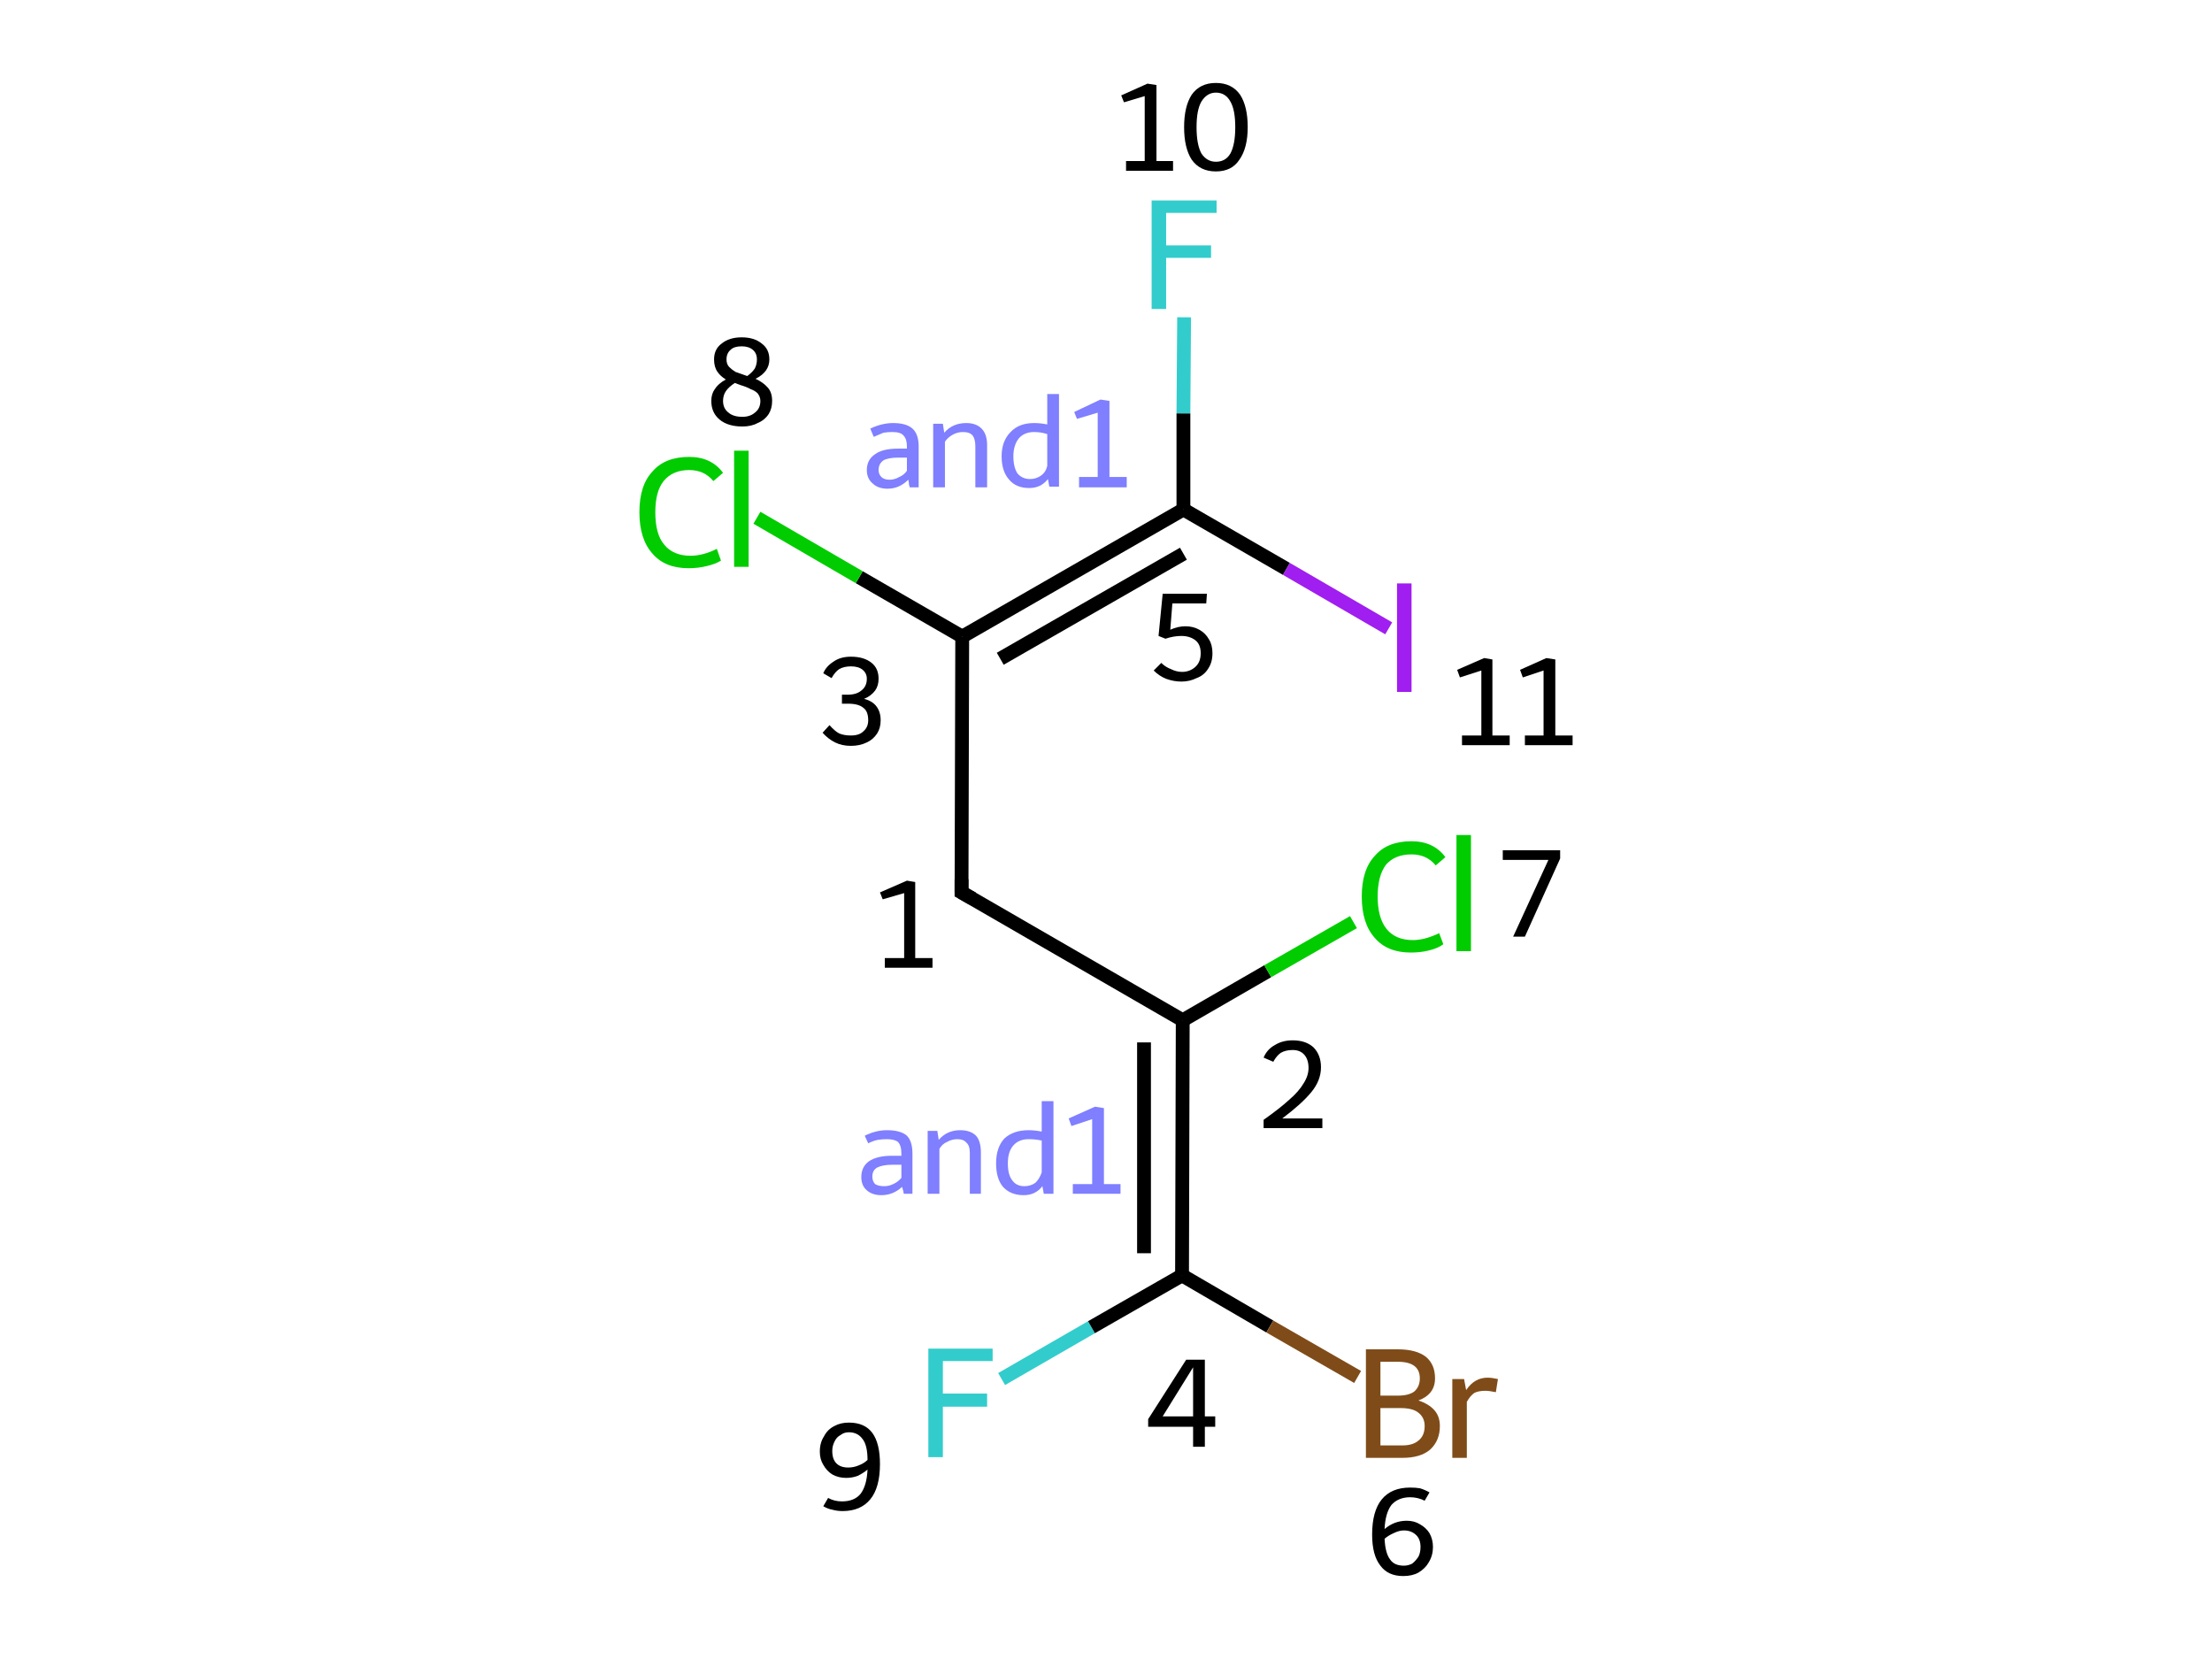
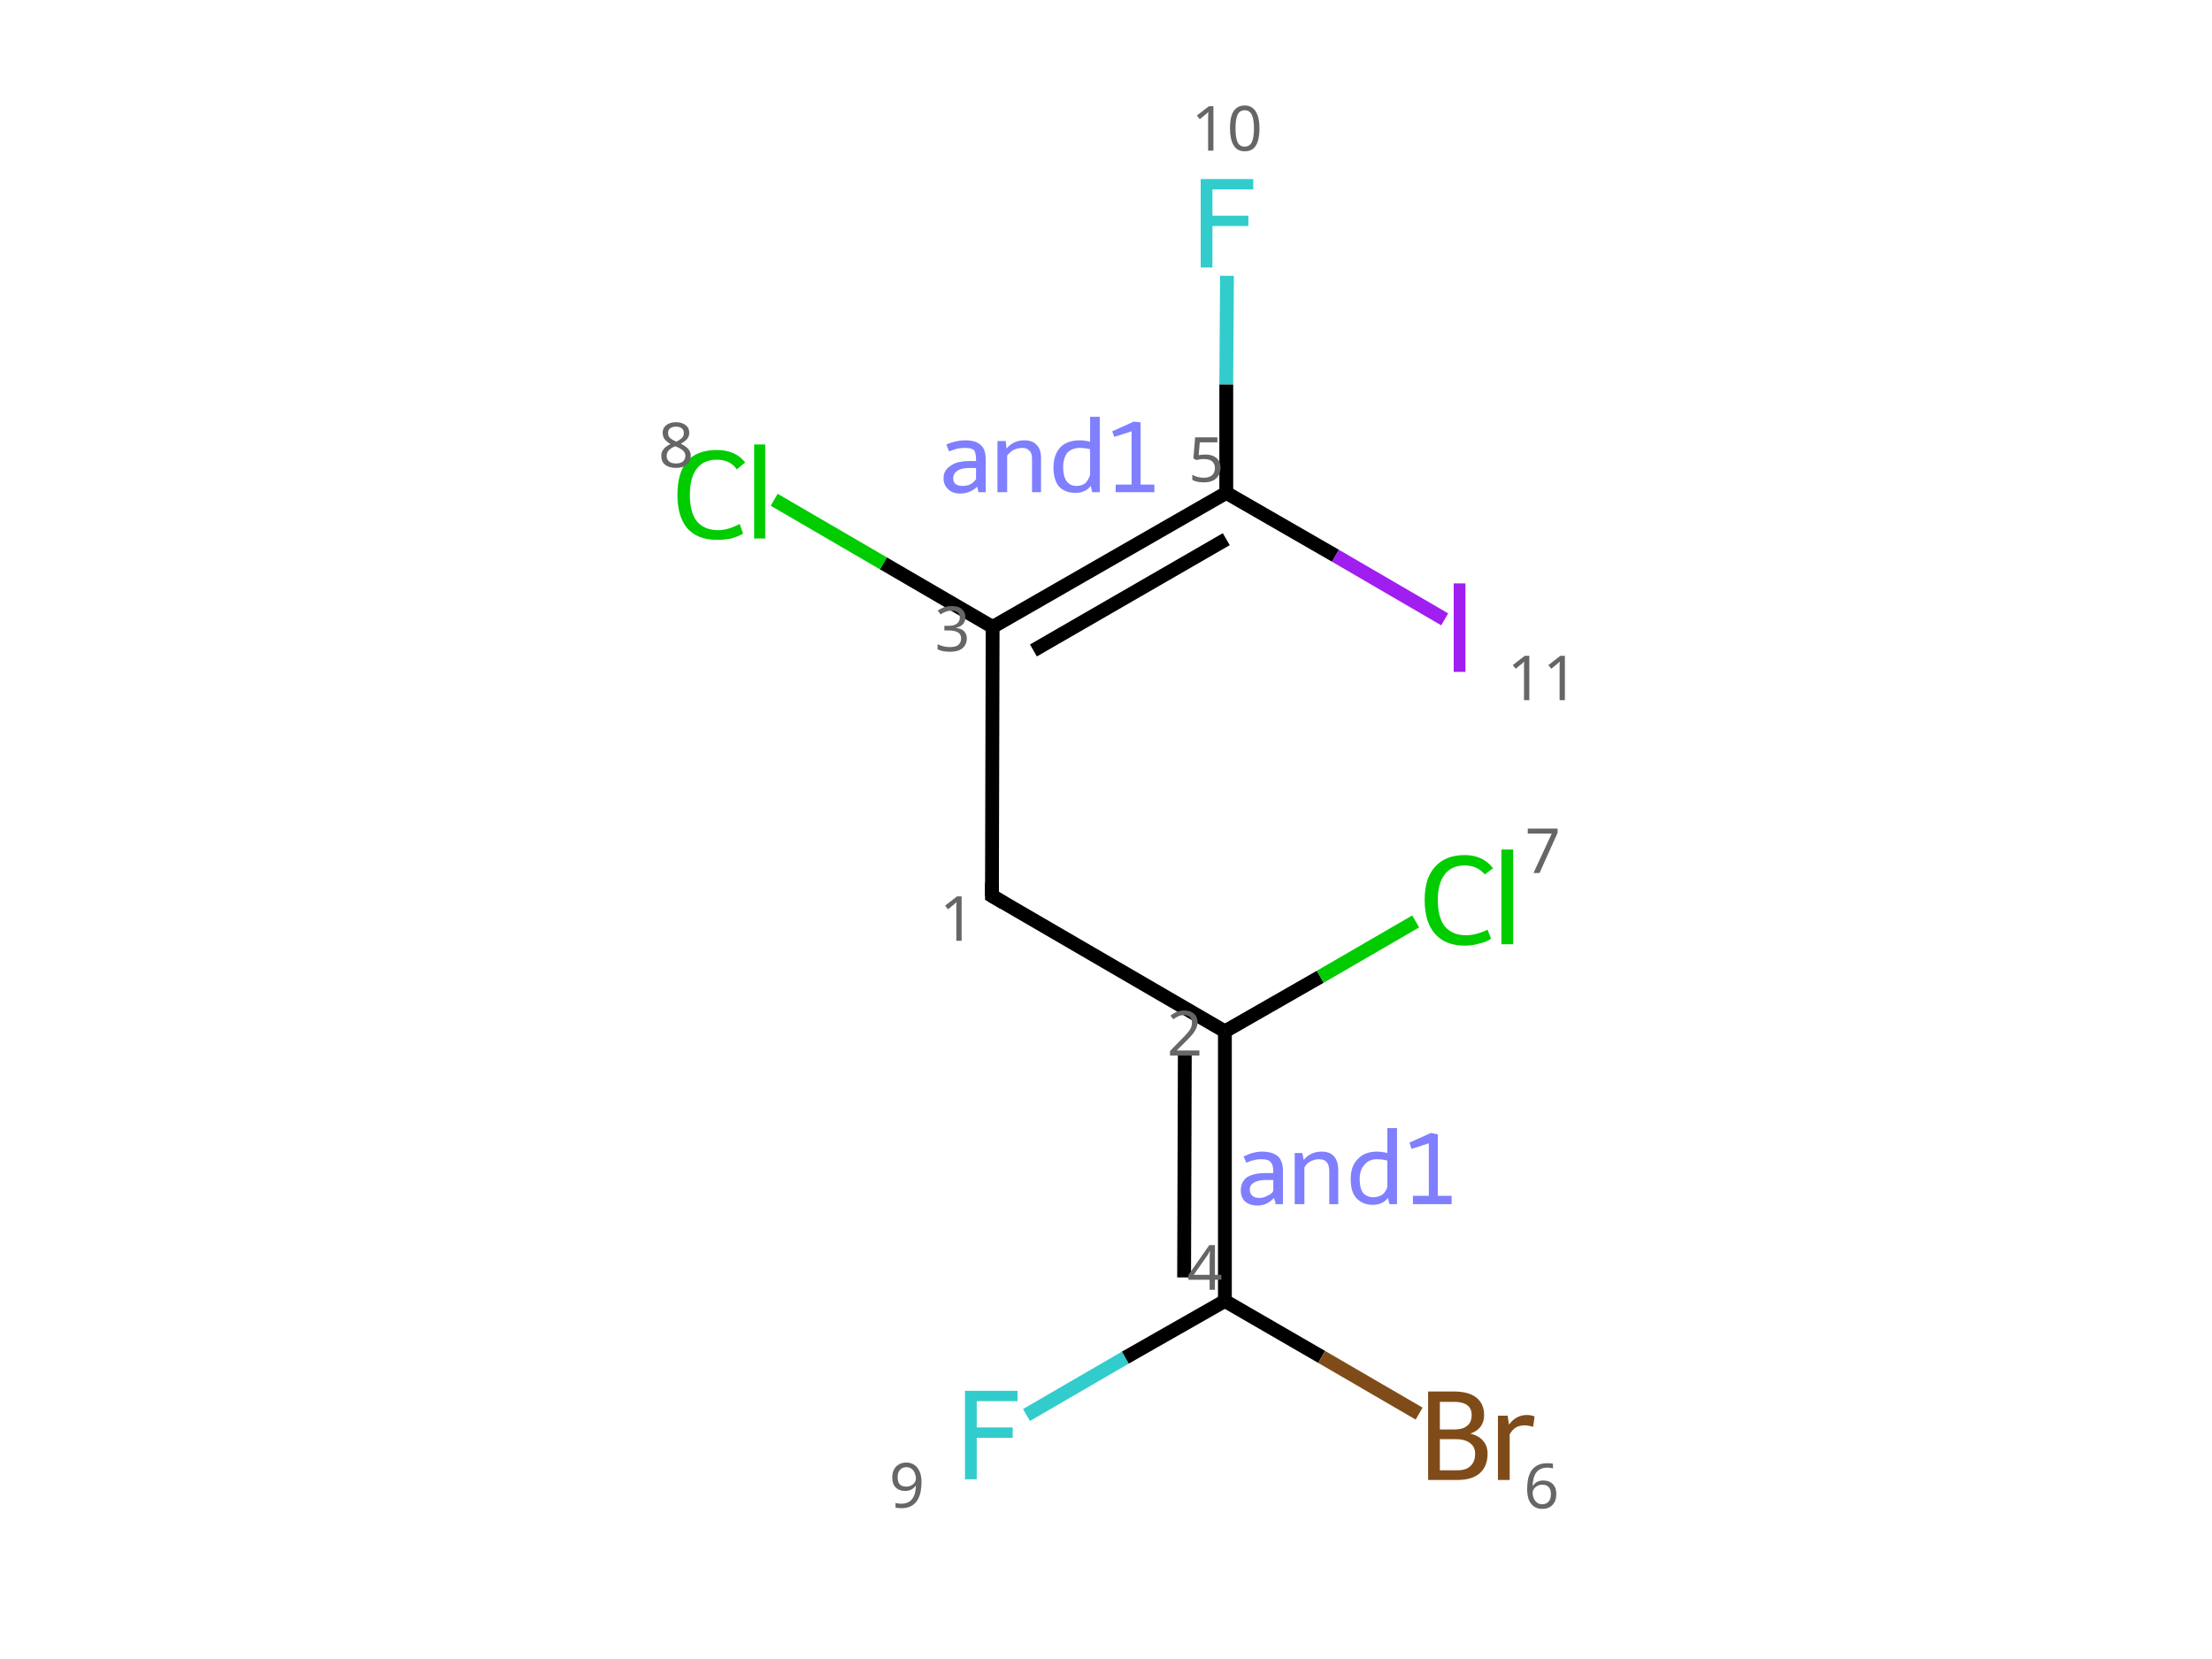
<svg xmlns="http://www.w3.org/2000/svg" version="1.1" baseProfile="full" xml:space="preserve" width="320px" height="240px" viewBox="0 0 320 240">
-   <path class="bond-0 atom-0 atom-1" d="M 144.9,199.5 L 157.9,192.0" style="fill:none;fill-rule:evenodd;stroke:#33CCCC;stroke-width:2.0px;stroke-linecap:butt;stroke-linejoin:miter;stroke-opacity:1" />
-   <path class="bond-0 atom-0 atom-1" d="M 157.9,192.0 L 171.0,184.5" style="fill:none;fill-rule:evenodd;stroke:#000000;stroke-width:2.0px;stroke-linecap:butt;stroke-linejoin:miter;stroke-opacity:1" />
-   <path class="bond-1 atom-1 atom-2" d="M 171.0,184.5 L 183.7,191.9" style="fill:none;fill-rule:evenodd;stroke:#000000;stroke-width:2.0px;stroke-linecap:butt;stroke-linejoin:miter;stroke-opacity:1" />
-   <path class="bond-1 atom-1 atom-2" d="M 183.7,191.9 L 196.4,199.2" style="fill:none;fill-rule:evenodd;stroke:#7F4C19;stroke-width:2.0px;stroke-linecap:butt;stroke-linejoin:miter;stroke-opacity:1" />
-   <path class="bond-2 atom-1 atom-3" d="M 171.0,184.5 L 171.1,147.6" style="fill:none;fill-rule:evenodd;stroke:#000000;stroke-width:2.0px;stroke-linecap:butt;stroke-linejoin:miter;stroke-opacity:1" />
-   <path class="bond-2 atom-1 atom-3" d="M 165.5,181.3 L 165.5,150.8" style="fill:none;fill-rule:evenodd;stroke:#000000;stroke-width:2.0px;stroke-linecap:butt;stroke-linejoin:miter;stroke-opacity:1" />
-   <path class="bond-3 atom-3 atom-4" d="M 171.1,147.6 L 183.4,140.5" style="fill:none;fill-rule:evenodd;stroke:#000000;stroke-width:2.0px;stroke-linecap:butt;stroke-linejoin:miter;stroke-opacity:1" />
-   <path class="bond-3 atom-3 atom-4" d="M 183.4,140.5 L 195.8,133.4" style="fill:none;fill-rule:evenodd;stroke:#00CC00;stroke-width:2.0px;stroke-linecap:butt;stroke-linejoin:miter;stroke-opacity:1" />
-   <path class="bond-4 atom-3 atom-5" d="M 171.1,147.6 L 139.1,129.1" style="fill:none;fill-rule:evenodd;stroke:#000000;stroke-width:2.0px;stroke-linecap:butt;stroke-linejoin:miter;stroke-opacity:1" />
-   <path class="bond-5 atom-5 atom-6" d="M 139.1,129.1 L 139.2,92.1" style="fill:none;fill-rule:evenodd;stroke:#000000;stroke-width:2.0px;stroke-linecap:butt;stroke-linejoin:miter;stroke-opacity:1" />
-   <path class="bond-6 atom-6 atom-7" d="M 139.2,92.1 L 124.3,83.5" style="fill:none;fill-rule:evenodd;stroke:#000000;stroke-width:2.0px;stroke-linecap:butt;stroke-linejoin:miter;stroke-opacity:1" />
-   <path class="bond-6 atom-6 atom-7" d="M 124.3,83.5 L 109.5,74.9" style="fill:none;fill-rule:evenodd;stroke:#00CC00;stroke-width:2.0px;stroke-linecap:butt;stroke-linejoin:miter;stroke-opacity:1" />
-   <path class="bond-7 atom-6 atom-8" d="M 139.2,92.1 L 171.2,73.7" style="fill:none;fill-rule:evenodd;stroke:#000000;stroke-width:2.0px;stroke-linecap:butt;stroke-linejoin:miter;stroke-opacity:1" />
-   <path class="bond-7 atom-6 atom-8" d="M 144.7,95.3 L 171.2,80.1" style="fill:none;fill-rule:evenodd;stroke:#000000;stroke-width:2.0px;stroke-linecap:butt;stroke-linejoin:miter;stroke-opacity:1" />
-   <path class="bond-8 atom-8 atom-9" d="M 171.2,73.7 L 186.1,82.3" style="fill:none;fill-rule:evenodd;stroke:#000000;stroke-width:2.0px;stroke-linecap:butt;stroke-linejoin:miter;stroke-opacity:1" />
-   <path class="bond-8 atom-8 atom-9" d="M 186.1,82.3 L 200.9,90.9" style="fill:none;fill-rule:evenodd;stroke:#A01EEF;stroke-width:2.0px;stroke-linecap:butt;stroke-linejoin:miter;stroke-opacity:1" />
-   <path class="bond-9 atom-8 atom-10" d="M 171.2,73.7 L 171.2,59.8" style="fill:none;fill-rule:evenodd;stroke:#000000;stroke-width:2.0px;stroke-linecap:butt;stroke-linejoin:miter;stroke-opacity:1" />
-   <path class="bond-9 atom-8 atom-10" d="M 171.2,59.8 L 171.3,45.9" style="fill:none;fill-rule:evenodd;stroke:#33CCCC;stroke-width:2.0px;stroke-linecap:butt;stroke-linejoin:miter;stroke-opacity:1" />
-   <path d="M 140.7,130.0 L 139.1,129.1 L 139.1,127.2" style="fill:none;stroke:#000000;stroke-width:2.0px;stroke-linecap:butt;stroke-linejoin:miter;stroke-miterlimit:10;stroke-opacity:1;" />
-   <path class="atom-0" d="M 134.3 195.1 L 143.6 195.1 L 143.6 196.9 L 136.4 196.9 L 136.4 201.6 L 142.8 201.6 L 142.8 203.5 L 136.4 203.5 L 136.4 210.8 L 134.3 210.8 L 134.3 195.1 " fill="#33CCCC" />
-   <path class="atom-2" d="M 205.2 202.6 Q 206.7 203.1, 207.5 204.0 Q 208.3 204.9, 208.3 206.3 Q 208.3 208.4, 206.9 209.7 Q 205.5 210.9, 202.9 210.9 L 197.6 210.9 L 197.6 195.2 L 202.2 195.2 Q 204.9 195.2, 206.3 196.3 Q 207.6 197.4, 207.6 199.4 Q 207.6 201.7, 205.2 202.6 M 199.7 197.0 L 199.7 201.9 L 202.2 201.9 Q 203.8 201.9, 204.6 201.3 Q 205.4 200.6, 205.4 199.4 Q 205.4 197.0, 202.2 197.0 L 199.7 197.0 M 202.9 209.1 Q 204.4 209.1, 205.2 208.4 Q 206.1 207.7, 206.1 206.3 Q 206.1 205.0, 205.1 204.3 Q 204.3 203.7, 202.6 203.7 L 199.7 203.7 L 199.7 209.1 L 202.9 209.1 " fill="#7F4C19" />
-   <path class="atom-2" d="M 211.8 199.5 L 212.1 201.1 Q 213.3 199.3, 215.2 199.3 Q 215.8 199.3, 216.7 199.5 L 216.4 201.4 Q 215.4 201.2, 214.9 201.2 Q 213.9 201.2, 213.3 201.5 Q 212.7 201.9, 212.2 202.8 L 212.2 210.9 L 210.1 210.9 L 210.1 199.5 L 211.8 199.5 " fill="#7F4C19" />
-   <path class="atom-4" d="M 197.0 129.7 Q 197.0 125.8, 198.9 123.8 Q 200.7 121.7, 204.2 121.7 Q 207.4 121.7, 209.1 124.0 L 207.7 125.2 Q 206.4 123.6, 204.2 123.6 Q 201.8 123.6, 200.5 125.1 Q 199.3 126.7, 199.3 129.7 Q 199.3 132.8, 200.6 134.4 Q 201.9 136.0, 204.4 136.0 Q 206.1 136.0, 208.2 135.0 L 208.8 136.6 Q 208.0 137.2, 206.7 137.5 Q 205.5 137.8, 204.1 137.8 Q 200.7 137.8, 198.9 135.7 Q 197.0 133.6, 197.0 129.7 " fill="#00CC00" />
-   <path class="atom-4" d="M 210.7 120.8 L 212.8 120.8 L 212.8 137.6 L 210.7 137.6 L 210.7 120.8 " fill="#00CC00" />
-   <path class="atom-7" d="M 92.5 74.1 Q 92.5 70.2, 94.4 68.2 Q 96.2 66.1, 99.7 66.1 Q 102.9 66.1, 104.6 68.4 L 103.2 69.6 Q 101.9 68.0, 99.7 68.0 Q 97.3 68.0, 96.0 69.6 Q 94.8 71.1, 94.8 74.1 Q 94.8 77.3, 96.1 78.8 Q 97.4 80.4, 99.9 80.4 Q 101.7 80.4, 103.7 79.4 L 104.3 81.1 Q 103.5 81.6, 102.2 81.9 Q 101.0 82.2, 99.6 82.2 Q 96.2 82.2, 94.4 80.1 Q 92.5 78.0, 92.5 74.1 " fill="#00CC00" />
-   <path class="atom-7" d="M 106.2 65.2 L 108.3 65.2 L 108.3 82.0 L 106.2 82.0 L 106.2 65.2 " fill="#00CC00" />
-   <path class="atom-9" d="M 202.1 84.4 L 204.2 84.4 L 204.2 100.1 L 202.1 100.1 L 202.1 84.4 " fill="#A01EEF" />
-   <path class="atom-10" d="M 166.6 29.0 L 176.0 29.0 L 176.0 30.8 L 168.7 30.8 L 168.7 35.5 L 175.2 35.5 L 175.2 37.3 L 168.7 37.3 L 168.7 44.7 L 166.6 44.7 L 166.6 29.0 " fill="#33CCCC" />
-   <path class="note" d="M 122.8 205.8 Q 125.1 205.8, 126.2 207.3 Q 127.3 208.8, 127.3 211.8 Q 127.3 215.2, 125.9 216.9 Q 124.5 218.6, 121.9 218.6 Q 121.1 218.6, 120.4 218.4 Q 119.8 218.3, 119.1 217.9 L 119.8 216.7 Q 120.7 217.2, 121.8 217.2 Q 123.6 217.2, 124.5 216.1 Q 125.4 214.9, 125.5 212.6 Q 124.9 213.1, 124.1 213.5 Q 123.3 213.8, 122.4 213.8 Q 121.3 213.8, 120.4 213.3 Q 119.6 212.8, 119.1 211.9 Q 118.6 211.1, 118.6 210.0 Q 118.6 208.7, 119.2 207.8 Q 119.7 206.8, 120.7 206.3 Q 121.6 205.8, 122.8 205.8 M 120.4 209.9 Q 120.4 211.1, 121.0 211.7 Q 121.6 212.3, 122.7 212.3 Q 123.5 212.3, 124.2 212.0 Q 125.0 211.7, 125.5 211.2 Q 125.5 209.1, 124.8 208.2 Q 124.1 207.2, 122.8 207.2 Q 122.1 207.2, 121.6 207.6 Q 121.0 207.9, 120.7 208.6 Q 120.4 209.2, 120.4 209.9 " fill="#000000" />
-   <path class="note" d="M 174.3 204.9 L 175.8 204.9 L 175.8 206.4 L 174.3 206.4 L 174.3 209.3 L 172.6 209.3 L 172.6 206.4 L 166.1 206.4 L 166.1 205.3 L 171.6 196.7 L 174.3 196.7 L 174.3 204.9 M 168.2 204.9 L 172.6 204.9 L 172.6 197.8 L 168.2 204.9 " fill="#000000" />
-   <path class="note" d="M 203.5 220.0 Q 204.6 220.0, 205.4 220.5 Q 206.3 221.0, 206.8 221.8 Q 207.3 222.7, 207.3 223.8 Q 207.3 225.0, 206.7 226.0 Q 206.2 226.9, 205.2 227.5 Q 204.3 228.0, 203.0 228.0 Q 200.8 228.0, 199.7 226.5 Q 198.5 225.0, 198.5 222.0 Q 198.5 218.6, 199.9 216.9 Q 201.3 215.2, 204.0 215.2 Q 204.8 215.2, 205.4 215.3 Q 206.1 215.5, 206.8 215.9 L 206.1 217.1 Q 205.1 216.6, 204.0 216.6 Q 202.3 216.6, 201.3 217.7 Q 200.4 218.9, 200.3 221.2 Q 201.0 220.6, 201.8 220.3 Q 202.6 220.0, 203.5 220.0 M 203.1 226.5 Q 203.7 226.5, 204.3 226.2 Q 204.8 225.8, 205.2 225.2 Q 205.5 224.6, 205.5 223.8 Q 205.5 222.7, 204.9 222.1 Q 204.2 221.4, 203.1 221.4 Q 202.4 221.4, 201.6 221.8 Q 200.9 222.1, 200.3 222.6 Q 200.4 224.7, 201.1 225.6 Q 201.7 226.5, 203.1 226.5 " fill="#000000" />
-   <path class="note" d="M 182.8 153.0 Q 183.3 151.8, 184.4 151.2 Q 185.5 150.5, 187.0 150.5 Q 188.9 150.5, 190.0 151.5 Q 191.1 152.6, 191.1 154.4 Q 191.1 156.3, 189.7 158.0 Q 188.3 159.7, 185.5 161.8 L 191.3 161.8 L 191.3 163.2 L 182.8 163.2 L 182.8 162.0 Q 185.2 160.3, 186.5 159.1 Q 187.9 157.9, 188.6 156.7 Q 189.3 155.6, 189.3 154.5 Q 189.3 153.3, 188.7 152.6 Q 188.1 151.9, 187.0 151.9 Q 186.0 151.9, 185.3 152.3 Q 184.7 152.7, 184.2 153.6 L 182.8 153.0 " fill="#000000" />
-   <path class="note" d="M 224.0 124.4 L 217.4 124.4 L 217.4 123.0 L 225.7 123.0 L 225.7 124.2 L 220.6 135.5 L 218.9 135.5 L 224.0 124.4 " fill="#000000" />
-   <path class="note" d="M 128.0 138.6 L 130.8 138.6 L 130.8 129.2 L 127.7 130.1 L 127.3 129.1 L 131.2 127.4 L 132.4 127.6 L 132.4 138.6 L 134.9 138.6 L 134.9 140.0 L 128.0 140.0 L 128.0 138.6 " fill="#000000" />
-   <path class="note" d="M 125.0 101.1 Q 126.2 101.4, 126.8 102.2 Q 127.4 103.0, 127.4 104.2 Q 127.4 105.3, 126.9 106.1 Q 126.3 107.0, 125.4 107.4 Q 124.4 107.9, 123.1 107.9 Q 121.8 107.9, 120.8 107.4 Q 119.8 106.9, 119.0 106.0 L 120.0 104.9 Q 120.8 105.8, 121.4 106.1 Q 122.1 106.4, 123.1 106.4 Q 124.3 106.4, 124.9 105.8 Q 125.6 105.2, 125.6 104.2 Q 125.6 102.9, 124.9 102.4 Q 124.2 101.8, 122.7 101.8 L 121.8 101.8 L 121.8 100.5 L 122.6 100.5 Q 123.9 100.5, 124.6 99.9 Q 125.4 99.3, 125.4 98.2 Q 125.4 97.4, 124.8 96.9 Q 124.2 96.4, 123.1 96.4 Q 122.1 96.4, 121.4 96.8 Q 120.8 97.2, 120.3 98.1 L 119.1 97.4 Q 119.5 96.4, 120.6 95.7 Q 121.6 95.0, 123.1 95.0 Q 125.0 95.0, 126.1 95.9 Q 127.1 96.7, 127.1 98.2 Q 127.1 99.2, 126.6 99.9 Q 126.0 100.7, 125.0 101.1 " fill="#000000" />
-   <path class="note" d="M 109.3 54.8 Q 110.4 55.3, 111.1 56.1 Q 111.7 56.8, 111.7 58.0 Q 111.7 59.1, 111.2 59.9 Q 110.6 60.8, 109.6 61.2 Q 108.7 61.7, 107.4 61.7 Q 105.3 61.7, 104.1 60.7 Q 102.9 59.7, 102.9 58.0 Q 102.9 57.0, 103.4 56.3 Q 103.9 55.5, 105.0 54.9 Q 104.2 54.4, 103.8 53.8 Q 103.3 53.1, 103.3 52.0 Q 103.3 50.5, 104.4 49.7 Q 105.5 48.8, 107.3 48.8 Q 109.1 48.8, 110.2 49.7 Q 111.3 50.5, 111.3 52.0 Q 111.3 52.9, 110.8 53.6 Q 110.3 54.3, 109.3 54.8 M 107.3 50.1 Q 106.2 50.1, 105.7 50.6 Q 105.1 51.1, 105.1 52.0 Q 105.1 52.7, 105.5 53.1 Q 105.9 53.5, 106.4 53.8 Q 107.0 54.0, 108.1 54.4 Q 108.8 53.9, 109.2 53.3 Q 109.5 52.7, 109.5 52.0 Q 109.5 51.1, 108.9 50.6 Q 108.3 50.1, 107.3 50.1 M 107.4 60.3 Q 108.5 60.3, 109.2 59.7 Q 110.0 59.1, 110.0 58.0 Q 110.0 57.4, 109.6 56.9 Q 109.2 56.5, 108.6 56.3 Q 108.1 56.0, 107.1 55.7 L 106.3 55.4 Q 105.4 56.0, 105.0 56.6 Q 104.6 57.2, 104.6 58.0 Q 104.6 59.1, 105.4 59.7 Q 106.1 60.3, 107.4 60.3 " fill="#000000" />
-   <path class="note" d="M 171.5 90.6 Q 172.6 90.6, 173.5 91.1 Q 174.4 91.6, 174.9 92.5 Q 175.4 93.3, 175.4 94.5 Q 175.4 95.8, 174.8 96.7 Q 174.2 97.7, 173.1 98.1 Q 172.1 98.6, 170.9 98.6 Q 169.8 98.6, 168.7 98.2 Q 167.7 97.8, 166.9 97.0 L 168.0 95.9 Q 168.6 96.5, 169.4 96.8 Q 170.2 97.2, 171.0 97.2 Q 172.1 97.2, 172.9 96.5 Q 173.7 95.8, 173.7 94.5 Q 173.7 93.2, 172.9 92.6 Q 172.1 92.0, 170.9 92.0 Q 169.8 92.0, 168.6 92.4 L 167.6 92.0 L 168.2 85.9 L 174.6 85.9 L 174.5 87.3 L 169.6 87.3 L 169.3 91.1 Q 170.4 90.6, 171.5 90.6 " fill="#000000" />
-   <path class="note" d="M 211.5 106.4 L 214.3 106.4 L 214.3 97.0 L 211.2 98.0 L 210.8 96.9 L 214.7 95.2 L 215.9 95.4 L 215.9 106.4 L 218.4 106.4 L 218.4 107.8 L 211.5 107.8 L 211.5 106.4 " fill="#000000" />
-   <path class="note" d="M 220.6 106.4 L 223.3 106.4 L 223.3 97.0 L 220.3 98.0 L 219.9 96.9 L 223.7 95.2 L 225.0 95.4 L 225.0 106.4 L 227.5 106.4 L 227.5 107.8 L 220.6 107.8 L 220.6 106.4 " fill="#000000" />
-   <path class="note" d="M 162.9 23.3 L 165.6 23.3 L 165.6 13.9 L 162.6 14.8 L 162.2 13.8 L 166.0 12.1 L 167.3 12.3 L 167.3 23.3 L 169.7 23.3 L 169.7 24.7 L 162.9 24.7 L 162.9 23.3 " fill="#000000" />
-   <path class="note" d="M 175.9 24.8 Q 173.6 24.8, 172.4 23.1 Q 171.3 21.4, 171.3 18.4 Q 171.3 15.4, 172.4 13.7 Q 173.6 12.0, 175.9 12.0 Q 178.2 12.0, 179.4 13.7 Q 180.5 15.4, 180.5 18.4 Q 180.5 21.4, 179.3 23.1 Q 178.2 24.8, 175.9 24.8 M 175.9 23.4 Q 177.3 23.4, 178.0 22.2 Q 178.7 20.9, 178.7 18.4 Q 178.7 15.9, 178.0 14.7 Q 177.3 13.4, 175.9 13.4 Q 174.6 13.4, 173.8 14.7 Q 173.1 15.9, 173.1 18.4 Q 173.1 20.9, 173.8 22.2 Q 174.6 23.4, 175.9 23.4 " fill="#000000" />
-   <path class="note" d="M 124.6 170.3 Q 124.6 168.8, 125.7 168.0 Q 126.9 167.2, 129.0 167.2 L 130.4 167.2 L 130.4 166.9 Q 130.4 165.7, 129.9 165.2 Q 129.4 164.8, 128.3 164.8 Q 127.6 164.8, 127.0 164.9 Q 126.4 165.0, 125.6 165.4 L 125.1 164.3 Q 126.7 163.5, 128.3 163.5 Q 130.3 163.5, 131.2 164.3 Q 132.0 165.1, 132.0 166.9 L 132.0 172.7 L 130.8 172.7 Q 130.7 172.7, 130.7 172.4 Q 130.6 172.1, 130.5 171.7 Q 129.2 172.9, 127.5 172.9 Q 126.2 172.9, 125.4 172.2 Q 124.6 171.5, 124.6 170.3 M 126.2 170.2 Q 126.2 170.9, 126.6 171.3 Q 127.1 171.6, 127.9 171.6 Q 128.6 171.6, 129.2 171.3 Q 129.9 171.0, 130.4 170.4 L 130.4 168.5 L 129.1 168.5 Q 127.7 168.5, 126.9 168.9 Q 126.2 169.3, 126.2 170.2 " fill="#7F7FFF" />
-   <path class="note" d="M 138.9 163.5 Q 140.4 163.5, 141.2 164.3 Q 141.9 165.1, 141.9 166.7 L 141.9 172.7 L 140.3 172.7 L 140.3 166.8 Q 140.3 165.7, 139.8 165.3 Q 139.4 164.8, 138.5 164.8 Q 137.7 164.8, 137.0 165.2 Q 136.3 165.5, 135.9 166.2 L 135.9 172.7 L 134.2 172.7 L 134.2 163.6 L 135.6 163.6 L 135.8 164.9 Q 137.0 163.5, 138.9 163.5 " fill="#7F7FFF" />
-   <path class="note" d="M 152.4 159.3 L 152.4 172.7 L 151.0 172.7 L 150.8 171.6 Q 149.8 172.9, 148.1 172.9 Q 146.2 172.9, 145.1 171.7 Q 144.1 170.5, 144.1 168.3 Q 144.1 166.0, 145.3 164.7 Q 146.6 163.5, 148.8 163.5 Q 149.7 163.5, 150.7 163.7 L 150.7 159.3 L 152.4 159.3 M 148.2 171.6 Q 149.1 171.6, 149.8 171.1 Q 150.4 170.5, 150.7 169.6 L 150.7 165.0 Q 149.8 164.8, 148.8 164.8 Q 147.4 164.8, 146.6 165.7 Q 145.8 166.6, 145.8 168.3 Q 145.8 169.9, 146.4 170.7 Q 147.0 171.6, 148.2 171.6 " fill="#7F7FFF" />
-   <path class="note" d="M 155.2 171.3 L 158.0 171.3 L 158.0 161.9 L 155.0 162.9 L 154.6 161.8 L 158.4 160.1 L 159.7 160.3 L 159.7 171.3 L 162.1 171.3 L 162.1 172.7 L 155.2 172.7 L 155.2 171.3 " fill="#7F7FFF" />
-   <path class="note" d="M 125.4 68.0 Q 125.4 66.5, 126.6 65.7 Q 127.7 64.9, 129.9 64.9 L 131.2 64.9 L 131.2 64.6 Q 131.2 63.5, 130.7 63.0 Q 130.3 62.5, 129.1 62.5 Q 128.4 62.5, 127.8 62.6 Q 127.3 62.8, 126.4 63.2 L 125.9 62.0 Q 127.6 61.2, 129.2 61.2 Q 131.1 61.2, 132.0 62.0 Q 132.9 62.8, 132.9 64.6 L 132.9 70.5 L 131.6 70.5 Q 131.6 70.4, 131.5 70.1 Q 131.5 69.8, 131.4 69.4 Q 130.1 70.7, 128.4 70.7 Q 127.0 70.7, 126.2 69.9 Q 125.4 69.2, 125.4 68.0 M 127.1 68.0 Q 127.1 68.6, 127.5 69.0 Q 127.9 69.4, 128.7 69.4 Q 129.4 69.4, 130.1 69.0 Q 130.8 68.7, 131.2 68.1 L 131.2 66.2 L 130.0 66.2 Q 128.5 66.2, 127.8 66.6 Q 127.1 67.1, 127.1 68.0 " fill="#7F7FFF" />
-   <path class="note" d="M 139.8 61.2 Q 141.2 61.2, 142.0 62.0 Q 142.8 62.8, 142.8 64.4 L 142.8 70.5 L 141.1 70.5 L 141.1 64.6 Q 141.1 63.5, 140.7 63.0 Q 140.3 62.5, 139.3 62.5 Q 138.5 62.5, 137.8 62.9 Q 137.1 63.3, 136.7 63.9 L 136.7 70.5 L 135.0 70.5 L 135.0 61.3 L 136.4 61.3 L 136.6 62.6 Q 137.8 61.2, 139.8 61.2 " fill="#7F7FFF" />
-   <path class="note" d="M 153.2 57.0 L 153.2 70.4 L 151.8 70.4 L 151.6 69.3 Q 150.6 70.6, 148.9 70.6 Q 147.0 70.6, 146.0 69.4 Q 144.9 68.2, 144.9 66.0 Q 144.9 63.8, 146.2 62.5 Q 147.4 61.2, 149.6 61.2 Q 150.5 61.2, 151.5 61.4 L 151.5 57.0 L 153.2 57.0 M 149.0 69.3 Q 149.9 69.3, 150.6 68.8 Q 151.3 68.3, 151.5 67.4 L 151.5 62.8 Q 150.6 62.5, 149.6 62.5 Q 148.2 62.5, 147.4 63.4 Q 146.6 64.4, 146.6 66.0 Q 146.6 67.6, 147.2 68.5 Q 147.9 69.3, 149.0 69.3 " fill="#7F7FFF" />
-   <path class="note" d="M 156.1 69.0 L 158.8 69.0 L 158.8 59.7 L 155.8 60.6 L 155.4 59.6 L 159.2 57.8 L 160.5 58.0 L 160.5 69.0 L 163.0 69.0 L 163.0 70.5 L 156.1 70.5 L 156.1 69.0 " fill="#7F7FFF" />
+   <path class="bond-0 atom-0 atom-1" d="M 148.5,204.7 L 162.8,196.4" style="fill:none;fill-rule:evenodd;stroke:#33CCCC;stroke-width:2.0px;stroke-linecap:butt;stroke-linejoin:miter;stroke-opacity:1" />
+   <path class="bond-0 atom-0 atom-1" d="M 162.8,196.4 L 177.2,188.2" style="fill:none;fill-rule:evenodd;stroke:#000000;stroke-width:2.0px;stroke-linecap:butt;stroke-linejoin:miter;stroke-opacity:1" />
+   <path class="bond-1 atom-1 atom-2" d="M 177.2,188.2 L 191.2,196.3" style="fill:none;fill-rule:evenodd;stroke:#000000;stroke-width:2.0px;stroke-linecap:butt;stroke-linejoin:miter;stroke-opacity:1" />
+   <path class="bond-1 atom-1 atom-2" d="M 191.2,196.3 L 205.3,204.5" style="fill:none;fill-rule:evenodd;stroke:#7F4C19;stroke-width:2.0px;stroke-linecap:butt;stroke-linejoin:miter;stroke-opacity:1" />
+   <path class="bond-2 atom-1 atom-3" d="M 177.2,188.2 L 177.2,149.2" style="fill:none;fill-rule:evenodd;stroke:#000000;stroke-width:2.0px;stroke-linecap:butt;stroke-linejoin:miter;stroke-opacity:1" />
+   <path class="bond-2 atom-1 atom-3" d="M 171.3,184.8 L 171.4,152.6" style="fill:none;fill-rule:evenodd;stroke:#000000;stroke-width:2.0px;stroke-linecap:butt;stroke-linejoin:miter;stroke-opacity:1" />
+   <path class="bond-3 atom-3 atom-4" d="M 177.2,149.2 L 191.0,141.3" style="fill:none;fill-rule:evenodd;stroke:#000000;stroke-width:2.0px;stroke-linecap:butt;stroke-linejoin:miter;stroke-opacity:1" />
+   <path class="bond-3 atom-3 atom-4" d="M 191.0,141.3 L 204.8,133.3" style="fill:none;fill-rule:evenodd;stroke:#00CC00;stroke-width:2.0px;stroke-linecap:butt;stroke-linejoin:miter;stroke-opacity:1" />
+   <path class="bond-4 atom-3 atom-5" d="M 177.2,149.2 L 143.5,129.6" style="fill:none;fill-rule:evenodd;stroke:#000000;stroke-width:2.0px;stroke-linecap:butt;stroke-linejoin:miter;stroke-opacity:1" />
+   <path class="bond-5 atom-5 atom-6" d="M 143.5,129.6 L 143.6,90.7" style="fill:none;fill-rule:evenodd;stroke:#000000;stroke-width:2.0px;stroke-linecap:butt;stroke-linejoin:miter;stroke-opacity:1" />
+   <path class="bond-6 atom-6 atom-7" d="M 143.6,90.7 L 127.8,81.5" style="fill:none;fill-rule:evenodd;stroke:#000000;stroke-width:2.0px;stroke-linecap:butt;stroke-linejoin:miter;stroke-opacity:1" />
+   <path class="bond-6 atom-6 atom-7" d="M 127.8,81.5 L 112.0,72.3" style="fill:none;fill-rule:evenodd;stroke:#00CC00;stroke-width:2.0px;stroke-linecap:butt;stroke-linejoin:miter;stroke-opacity:1" />
+   <path class="bond-7 atom-6 atom-8" d="M 143.6,90.7 L 177.4,71.3" style="fill:none;fill-rule:evenodd;stroke:#000000;stroke-width:2.0px;stroke-linecap:butt;stroke-linejoin:miter;stroke-opacity:1" />
+   <path class="bond-7 atom-6 atom-8" d="M 149.5,94.1 L 177.4,78.0" style="fill:none;fill-rule:evenodd;stroke:#000000;stroke-width:2.0px;stroke-linecap:butt;stroke-linejoin:miter;stroke-opacity:1" />
+   <path class="bond-8 atom-8 atom-9" d="M 177.4,71.3 L 193.2,80.4" style="fill:none;fill-rule:evenodd;stroke:#000000;stroke-width:2.0px;stroke-linecap:butt;stroke-linejoin:miter;stroke-opacity:1" />
+   <path class="bond-8 atom-8 atom-9" d="M 193.2,80.4 L 209.0,89.6" style="fill:none;fill-rule:evenodd;stroke:#A01EEF;stroke-width:2.0px;stroke-linecap:butt;stroke-linejoin:miter;stroke-opacity:1" />
+   <path class="bond-9 atom-8 atom-10" d="M 177.4,71.3 L 177.4,55.6" style="fill:none;fill-rule:evenodd;stroke:#000000;stroke-width:2.0px;stroke-linecap:butt;stroke-linejoin:miter;stroke-opacity:1" />
+   <path class="bond-9 atom-8 atom-10" d="M 177.4,55.6 L 177.5,39.9" style="fill:none;fill-rule:evenodd;stroke:#33CCCC;stroke-width:2.0px;stroke-linecap:butt;stroke-linejoin:miter;stroke-opacity:1" />
+   <path d="M 145.2,130.6 L 143.5,129.6 L 143.5,127.7" style="fill:none;stroke:#000000;stroke-width:2.0px;stroke-linecap:butt;stroke-linejoin:miter;stroke-miterlimit:10;stroke-opacity:1;" />
+   <path class="atom-0" d="M 139.6 201.2 L 147.2 201.2 L 147.2 202.7 L 141.3 202.7 L 141.3 206.5 L 146.5 206.5 L 146.5 208.0 L 141.3 208.0 L 141.3 214.0 L 139.6 214.0 L 139.6 201.2 " fill="#33CCCC" />
+   <path class="atom-2" d="M 212.7 207.4 Q 214.0 207.7, 214.6 208.5 Q 215.2 209.2, 215.2 210.3 Q 215.2 212.1, 214.1 213.1 Q 213.0 214.1, 210.8 214.1 L 206.6 214.1 L 206.6 201.3 L 210.3 201.3 Q 212.5 201.3, 213.6 202.2 Q 214.7 203.1, 214.7 204.7 Q 214.7 206.7, 212.7 207.4 M 208.3 202.8 L 208.3 206.8 L 210.3 206.8 Q 211.6 206.8, 212.2 206.3 Q 212.9 205.8, 212.9 204.7 Q 212.9 202.8, 210.3 202.8 L 208.3 202.8 M 210.8 212.7 Q 212.1 212.7, 212.7 212.1 Q 213.4 211.5, 213.4 210.3 Q 213.4 209.3, 212.7 208.8 Q 212.0 208.2, 210.6 208.2 L 208.3 208.2 L 208.3 212.7 L 210.8 212.7 " fill="#7F4C19" />
+   <path class="atom-2" d="M 218.1 204.8 L 218.3 206.1 Q 219.3 204.7, 220.9 204.7 Q 221.4 204.7, 222.0 204.9 L 221.8 206.4 Q 221.0 206.2, 220.6 206.2 Q 219.8 206.2, 219.3 206.5 Q 218.8 206.8, 218.4 207.5 L 218.4 214.1 L 216.7 214.1 L 216.7 204.8 L 218.1 204.8 " fill="#7F4C19" />
+   <path class="atom-4" d="M 206.1 130.2 Q 206.1 127.0, 207.6 125.4 Q 209.1 123.7, 211.9 123.7 Q 214.5 123.7, 216.0 125.6 L 214.8 126.5 Q 213.7 125.2, 211.9 125.2 Q 210.0 125.2, 209.0 126.5 Q 208.0 127.8, 208.0 130.2 Q 208.0 132.7, 209.0 134.0 Q 210.1 135.3, 212.1 135.3 Q 213.5 135.3, 215.2 134.5 L 215.7 135.8 Q 215.0 136.3, 214.0 136.5 Q 213.0 136.8, 211.9 136.8 Q 209.1 136.8, 207.6 135.1 Q 206.1 133.4, 206.1 130.2 " fill="#00CC00" />
+   <path class="atom-4" d="M 217.2 122.9 L 218.9 122.9 L 218.9 136.6 L 217.2 136.6 L 217.2 122.9 " fill="#00CC00" />
+   <path class="atom-7" d="M 98.0 71.6 Q 98.0 68.4, 99.4 66.7 Q 100.9 65.1, 103.7 65.1 Q 106.4 65.1, 107.8 66.9 L 106.6 67.9 Q 105.6 66.5, 103.7 66.5 Q 101.8 66.5, 100.8 67.8 Q 99.8 69.1, 99.8 71.6 Q 99.8 74.1, 100.8 75.4 Q 101.9 76.7, 103.9 76.7 Q 105.3 76.7, 107.0 75.8 L 107.5 77.2 Q 106.8 77.6, 105.8 77.9 Q 104.8 78.1, 103.7 78.1 Q 100.9 78.1, 99.4 76.4 Q 98.0 74.7, 98.0 71.6 " fill="#00CC00" />
+   <path class="atom-7" d="M 109.1 64.3 L 110.7 64.3 L 110.7 77.9 L 109.1 77.9 L 109.1 64.3 " fill="#00CC00" />
+   <path class="atom-9" d="M 210.3 84.4 L 212.0 84.4 L 212.0 97.2 L 210.3 97.2 L 210.3 84.4 " fill="#A01EEF" />
+   <path class="atom-10" d="M 173.7 25.9 L 181.3 25.9 L 181.3 27.4 L 175.4 27.4 L 175.4 31.2 L 180.6 31.2 L 180.6 32.7 L 175.4 32.7 L 175.4 38.7 L 173.7 38.7 L 173.7 25.9 " fill="#33CCCC" />
+   <path class="note" d="M 179.5 172.2 Q 179.5 171.0, 180.4 170.3 Q 181.4 169.7, 183.1 169.7 L 184.2 169.7 L 184.2 169.4 Q 184.2 168.5, 183.8 168.1 Q 183.5 167.7, 182.5 167.7 Q 181.9 167.7, 181.5 167.8 Q 181.0 167.9, 180.3 168.2 L 179.9 167.3 Q 181.3 166.6, 182.6 166.6 Q 184.1 166.6, 184.9 167.3 Q 185.6 168.0, 185.6 169.4 L 185.6 174.2 L 184.5 174.2 Q 184.5 174.1, 184.5 173.9 Q 184.4 173.7, 184.3 173.3 Q 183.3 174.4, 181.9 174.4 Q 180.8 174.4, 180.1 173.8 Q 179.5 173.2, 179.5 172.2 M 180.8 172.1 Q 180.8 172.7, 181.2 173.0 Q 181.5 173.3, 182.2 173.3 Q 182.8 173.3, 183.3 173.0 Q 183.9 172.8, 184.2 172.3 L 184.2 170.7 L 183.2 170.7 Q 182.0 170.7, 181.4 171.1 Q 180.8 171.4, 180.8 172.1 " fill="#7F7FFF" />
+   <path class="note" d="M 191.2 166.6 Q 192.4 166.6, 193.0 167.3 Q 193.6 168.0, 193.6 169.3 L 193.6 174.2 L 192.3 174.2 L 192.3 169.4 Q 192.3 168.5, 191.9 168.1 Q 191.6 167.7, 190.8 167.7 Q 190.2 167.7, 189.6 168.0 Q 189.0 168.3, 188.7 168.9 L 188.7 174.2 L 187.3 174.2 L 187.3 166.8 L 188.4 166.8 L 188.6 167.8 Q 189.6 166.6, 191.2 166.6 " fill="#7F7FFF" />
+   <path class="note" d="M 202.1 163.2 L 202.1 174.2 L 201.0 174.2 L 200.8 173.3 Q 200.0 174.3, 198.6 174.3 Q 197.1 174.3, 196.2 173.3 Q 195.4 172.4, 195.4 170.6 Q 195.4 168.7, 196.4 167.7 Q 197.4 166.6, 199.2 166.6 Q 199.9 166.6, 200.7 166.8 L 200.7 163.2 L 202.1 163.2 M 198.7 173.2 Q 199.4 173.2, 200.0 172.8 Q 200.5 172.4, 200.7 171.7 L 200.7 167.9 Q 200.0 167.7, 199.2 167.7 Q 198.0 167.7, 197.4 168.5 Q 196.7 169.2, 196.7 170.6 Q 196.7 171.9, 197.2 172.6 Q 197.8 173.2, 198.7 173.2 " fill="#7F7FFF" />
+   <path class="note" d="M 204.4 173.0 L 206.7 173.0 L 206.7 165.4 L 204.2 166.2 L 203.9 165.3 L 207.0 163.9 L 208.0 164.1 L 208.0 173.0 L 210.0 173.0 L 210.0 174.2 L 204.4 174.2 L 204.4 173.0 " fill="#7F7FFF" />
+   <path class="note" d="M 136.5 69.2 Q 136.5 68.0, 137.5 67.4 Q 138.4 66.7, 140.2 66.7 L 141.2 66.7 L 141.2 66.5 Q 141.2 65.5, 140.9 65.1 Q 140.5 64.8, 139.6 64.8 Q 139.0 64.8, 138.5 64.9 Q 138.1 65.0, 137.3 65.3 L 136.9 64.3 Q 138.3 63.7, 139.6 63.7 Q 141.2 63.7, 141.9 64.4 Q 142.6 65.0, 142.6 66.5 L 142.6 71.2 L 141.6 71.2 Q 141.5 71.2, 141.5 70.9 Q 141.4 70.7, 141.4 70.4 Q 140.3 71.4, 138.9 71.4 Q 137.8 71.4, 137.2 70.8 Q 136.5 70.2, 136.5 69.2 M 137.9 69.2 Q 137.9 69.7, 138.2 70.0 Q 138.6 70.3, 139.2 70.3 Q 139.8 70.3, 140.3 70.1 Q 140.9 69.8, 141.2 69.3 L 141.2 67.7 L 140.2 67.7 Q 139.1 67.7, 138.5 68.1 Q 137.9 68.5, 137.9 69.2 " fill="#7F7FFF" />
+   <path class="note" d="M 148.2 63.7 Q 149.4 63.7, 150.0 64.4 Q 150.6 65.0, 150.6 66.3 L 150.6 71.2 L 149.3 71.2 L 149.3 66.4 Q 149.3 65.5, 148.9 65.2 Q 148.6 64.8, 147.9 64.8 Q 147.2 64.8, 146.6 65.1 Q 146.1 65.4, 145.7 65.9 L 145.7 71.2 L 144.3 71.2 L 144.3 63.8 L 145.5 63.8 L 145.6 64.9 Q 146.6 63.7, 148.2 63.7 " fill="#7F7FFF" />
+   <path class="note" d="M 159.1 60.3 L 159.1 71.2 L 158.0 71.2 L 157.8 70.3 Q 157.0 71.3, 155.6 71.3 Q 154.1 71.3, 153.2 70.4 Q 152.4 69.4, 152.4 67.6 Q 152.4 65.8, 153.4 64.7 Q 154.4 63.7, 156.2 63.7 Q 156.9 63.7, 157.7 63.9 L 157.7 60.3 L 159.1 60.3 M 155.7 70.3 Q 156.5 70.3, 157.0 69.9 Q 157.5 69.4, 157.7 68.7 L 157.7 65.0 Q 157.0 64.8, 156.2 64.8 Q 155.1 64.8, 154.4 65.5 Q 153.8 66.3, 153.8 67.6 Q 153.8 68.9, 154.3 69.6 Q 154.8 70.3, 155.7 70.3 " fill="#7F7FFF" />
+   <path class="note" d="M 161.4 70.1 L 163.7 70.1 L 163.7 62.4 L 161.2 63.2 L 160.9 62.4 L 164.0 61.0 L 165.0 61.1 L 165.0 70.1 L 167.0 70.1 L 167.0 71.2 L 161.4 71.2 L 161.4 70.1 " fill="#7F7FFF" />
+   <text x="131.2" y="214.6" font-size="9" fill="#666" font-family="sans-serif" text-anchor="middle" dominant-baseline="central">9</text>
+   <text x="174.3" y="183.1" font-size="9" fill="#666" font-family="sans-serif" text-anchor="middle" dominant-baseline="central">4</text>
+   <text x="223.0" y="214.7" font-size="9" fill="#666" font-family="sans-serif" text-anchor="middle" dominant-baseline="central">6</text>
+   <text x="171.4" y="149.2" font-size="9" fill="#666" font-family="sans-serif" text-anchor="middle" dominant-baseline="central">2</text>
+   <text x="223.2" y="122.8" font-size="9" fill="#666" font-family="sans-serif" text-anchor="middle" dominant-baseline="central">7</text>
+   <text x="138.5" y="132.6" font-size="9" fill="#666" font-family="sans-serif" text-anchor="middle" dominant-baseline="central">1</text>
+   <text x="137.8" y="90.7" font-size="9" fill="#666" font-family="sans-serif" text-anchor="middle" dominant-baseline="central">3</text>
+   <text x="97.8" y="64.1" font-size="9" fill="#666" font-family="sans-serif" text-anchor="middle" dominant-baseline="central">8</text>
+   <text x="174.5" y="66.2" font-size="9" fill="#666" font-family="sans-serif" text-anchor="middle" dominant-baseline="central">5</text>
+   <text x="223.2" y="97.8" font-size="9" fill="#666" font-family="sans-serif" text-anchor="middle" dominant-baseline="central">11</text>
+   <text x="177.5" y="18.3" font-size="9" fill="#666" font-family="sans-serif" text-anchor="middle" dominant-baseline="central">10</text>
</svg>
